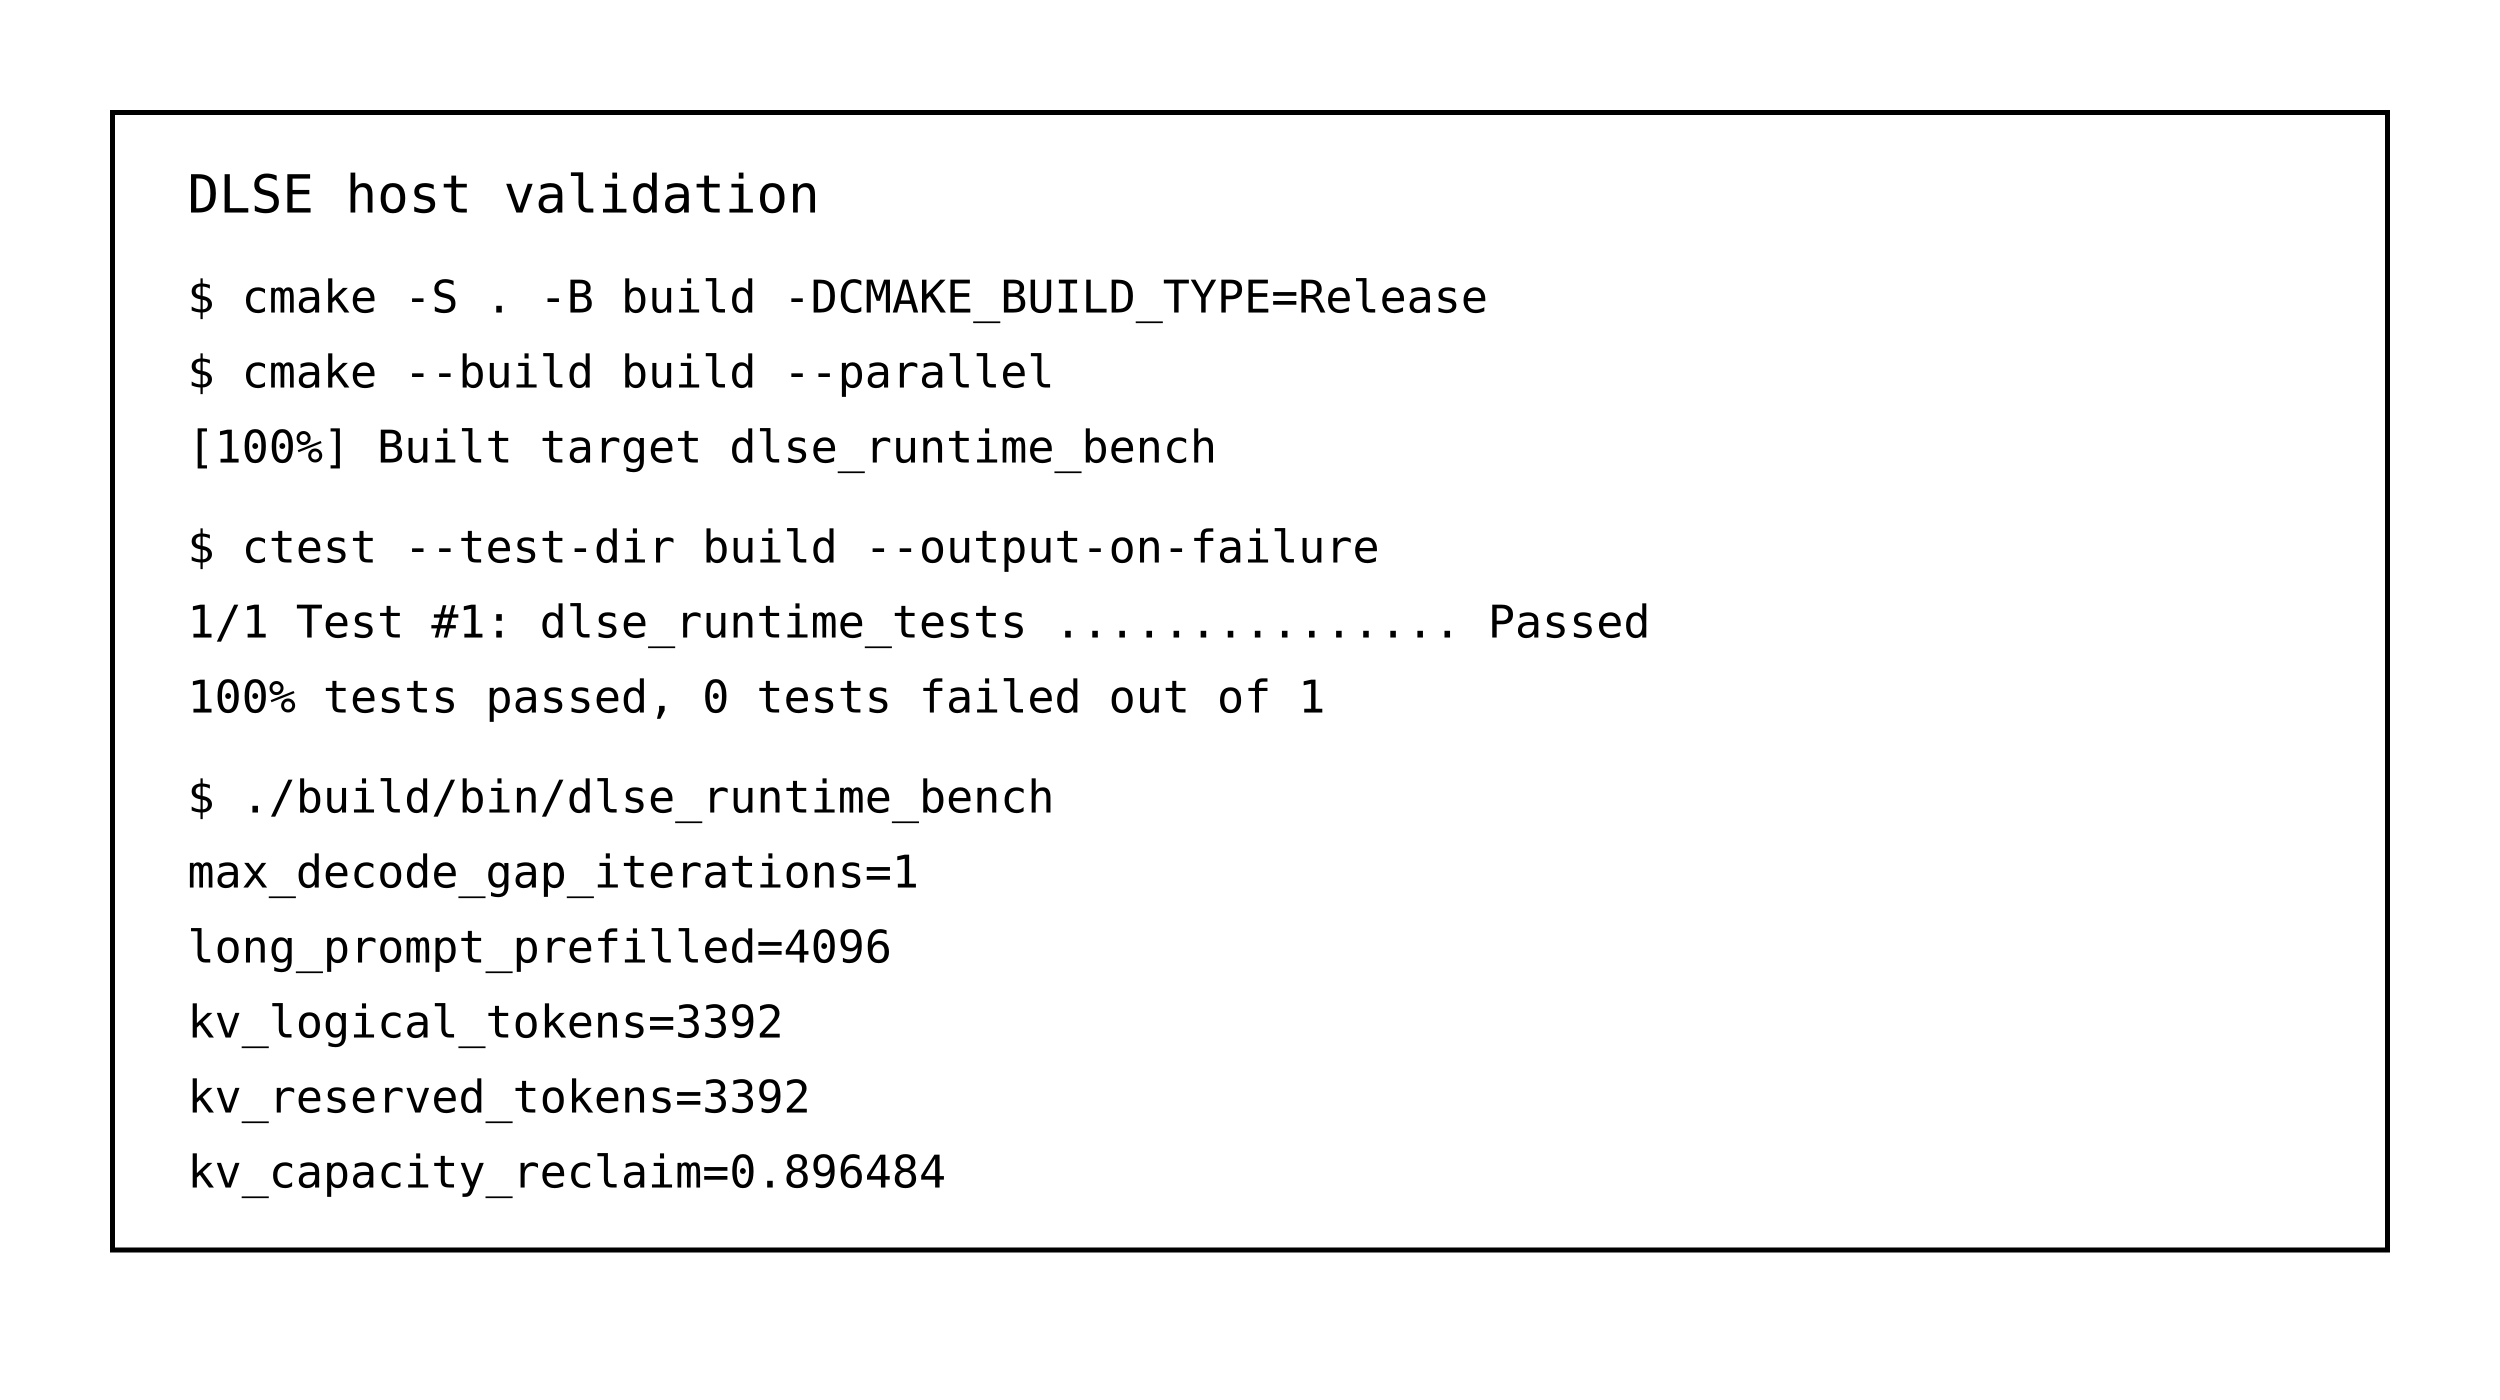
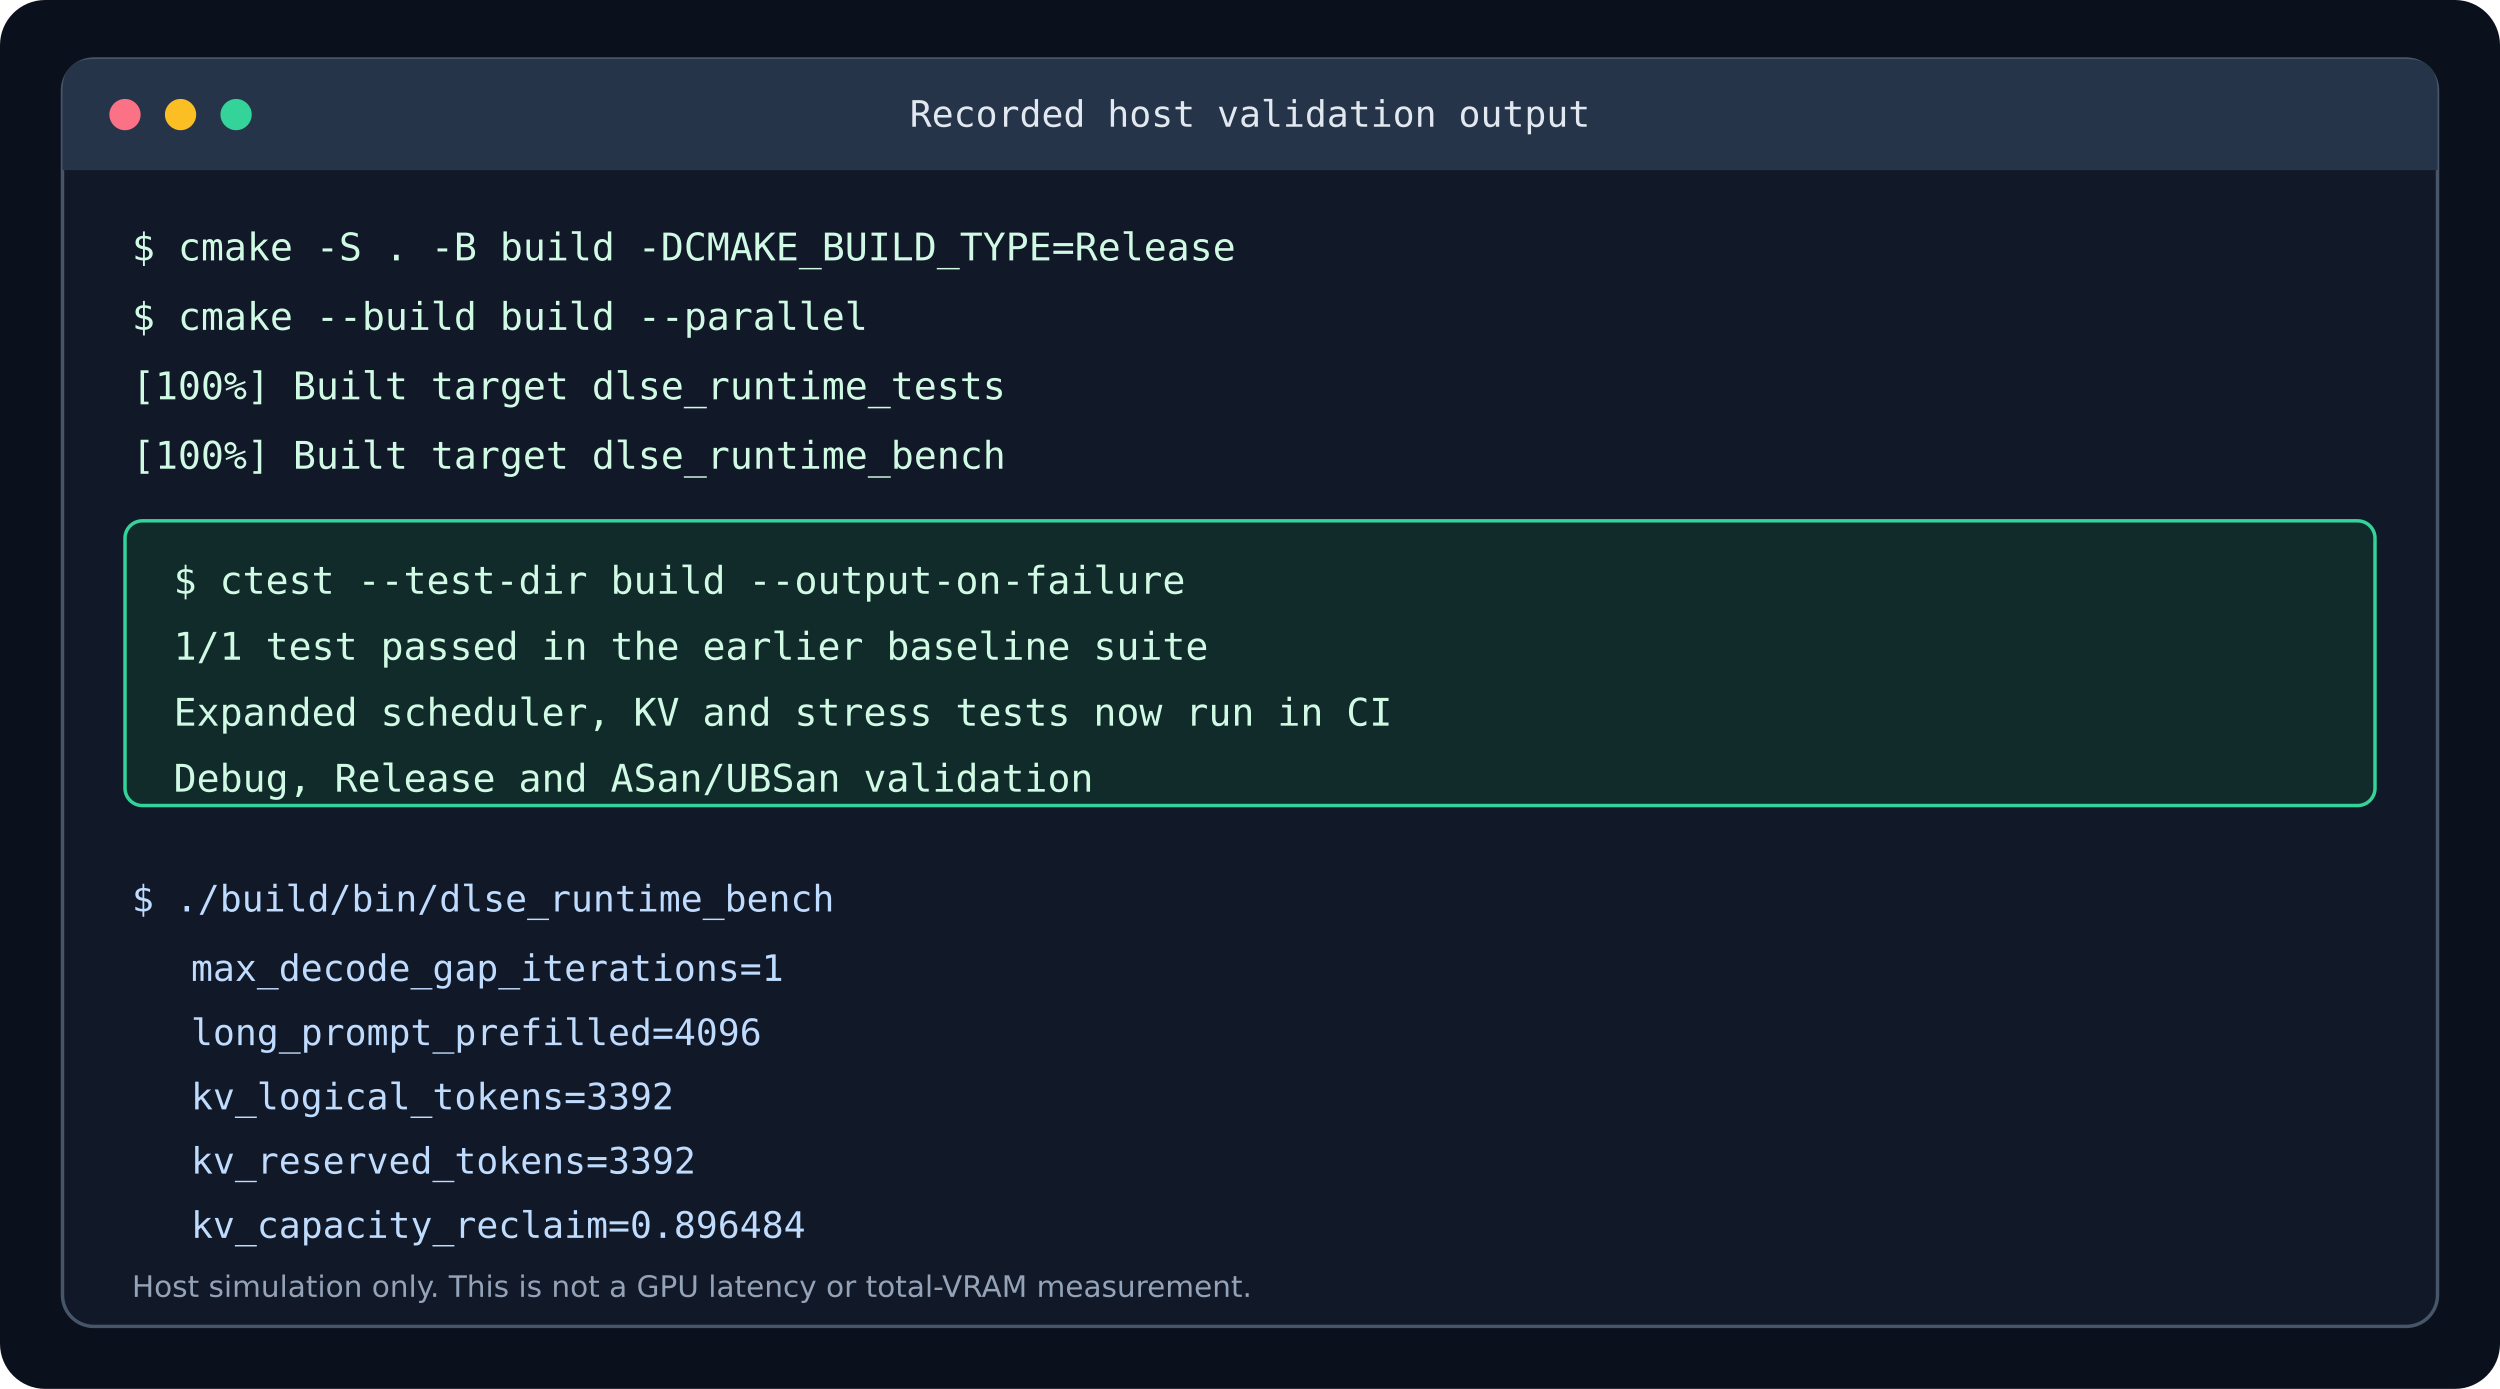
- <svg xmlns="http://www.w3.org/2000/svg" width="1000" height="560" viewBox="0 0 1000 560">
-   <rect x="45" y="45" width="910" height="455" fill="none" stroke="black" stroke-width="2" />
-   <text x="75" y="85" font-family="monospace" font-size="21">DLSE host validation</text>
-   <g font-family="monospace" font-size="18">
-     <text x="75" y="125">$ cmake -S . -B build -DCMAKE_BUILD_TYPE=Release</text>
-     <text x="75" y="155">$ cmake --build build --parallel</text>
-     <text x="75" y="185">[100%] Built target dlse_runtime_bench</text>
-     <text x="75" y="225">$ ctest --test-dir build --output-on-failure</text>
-     <text x="75" y="255">1/1 Test #1: dlse_runtime_tests ............... Passed</text>
-     <text x="75" y="285">100% tests passed, 0 tests failed out of 1</text>
-     <text x="75" y="325">$ ./build/bin/dlse_runtime_bench</text>
-     <text x="75" y="355">max_decode_gap_iterations=1</text>
-     <text x="75" y="385">long_prompt_prefilled=4096</text>
-     <text x="75" y="415">kv_logical_tokens=3392</text>
-     <text x="75" y="445">kv_reserved_tokens=3392</text>
-     <text x="75" y="475">kv_capacity_reclaim=0.896484</text>
+ <svg xmlns="http://www.w3.org/2000/svg" width="1440" height="800" viewBox="0 0 1440 800">
+   <rect width="1440" height="800" rx="26" fill="#0a101c" />
+   <rect x="36" y="34" width="1368" height="730" rx="18" fill="#111827" stroke="#475569" stroke-width="2" />
+   <path d="M54 34H1386Q1404 34 1404 52V98H36V52Q36 34 54 34Z" fill="#263449" />
+   <circle cx="72" cy="66" r="9" fill="#fb7185" />
+   <circle cx="104" cy="66" r="9" fill="#fbbf24" />
+   <circle cx="136" cy="66" r="9" fill="#34d399" />
+   <text x="720" y="73" text-anchor="middle" font-family="DejaVu Sans Mono, monospace" font-size="21" fill="#e2e8f0">Recorded host validation output</text>
+   <g font-family="DejaVu Sans Mono, monospace" font-size="22" fill="#d1fae5">
+     <text x="76" y="150">$ cmake -S . -B build -DCMAKE_BUILD_TYPE=Release</text>
+     <text x="76" y="190">$ cmake --build build --parallel</text>
+     <text x="76" y="230">[100%] Built target dlse_runtime_tests</text>
+     <text x="76" y="270">[100%] Built target dlse_runtime_bench</text>
  </g>
+   <rect x="72" y="300" width="1296" height="164" rx="10" fill="#102b29" stroke="#34d399" stroke-width="2" />
+   <g font-family="DejaVu Sans Mono, monospace" font-size="22" fill="#d1fae5">
+     <text x="100" y="342">$ ctest --test-dir build --output-on-failure</text>
+     <text x="100" y="380">1/1 test passed in the earlier baseline suite</text>
+     <text x="100" y="418">Expanded scheduler, KV and stress tests now run in CI</text>
+     <text x="100" y="456">Debug, Release and ASan/UBSan validation</text>
+   </g>
+   <g font-family="DejaVu Sans Mono, monospace" font-size="21" fill="#bfdbfe">
+     <text x="76" y="525">$ ./build/bin/dlse_runtime_bench</text>
+     <text x="110" y="565">max_decode_gap_iterations=1</text>
+     <text x="110" y="602">long_prompt_prefilled=4096</text>
+     <text x="110" y="639">kv_logical_tokens=3392</text>
+     <text x="110" y="676">kv_reserved_tokens=3392</text>
+     <text x="110" y="713">kv_capacity_reclaim=0.896484</text>
+   </g>
+   <text x="76" y="747" font-family="DejaVu Sans, sans-serif" font-size="17" fill="#94a3b8">Host simulation only. This is not a GPU latency or total-VRAM measurement.</text>
</svg>
